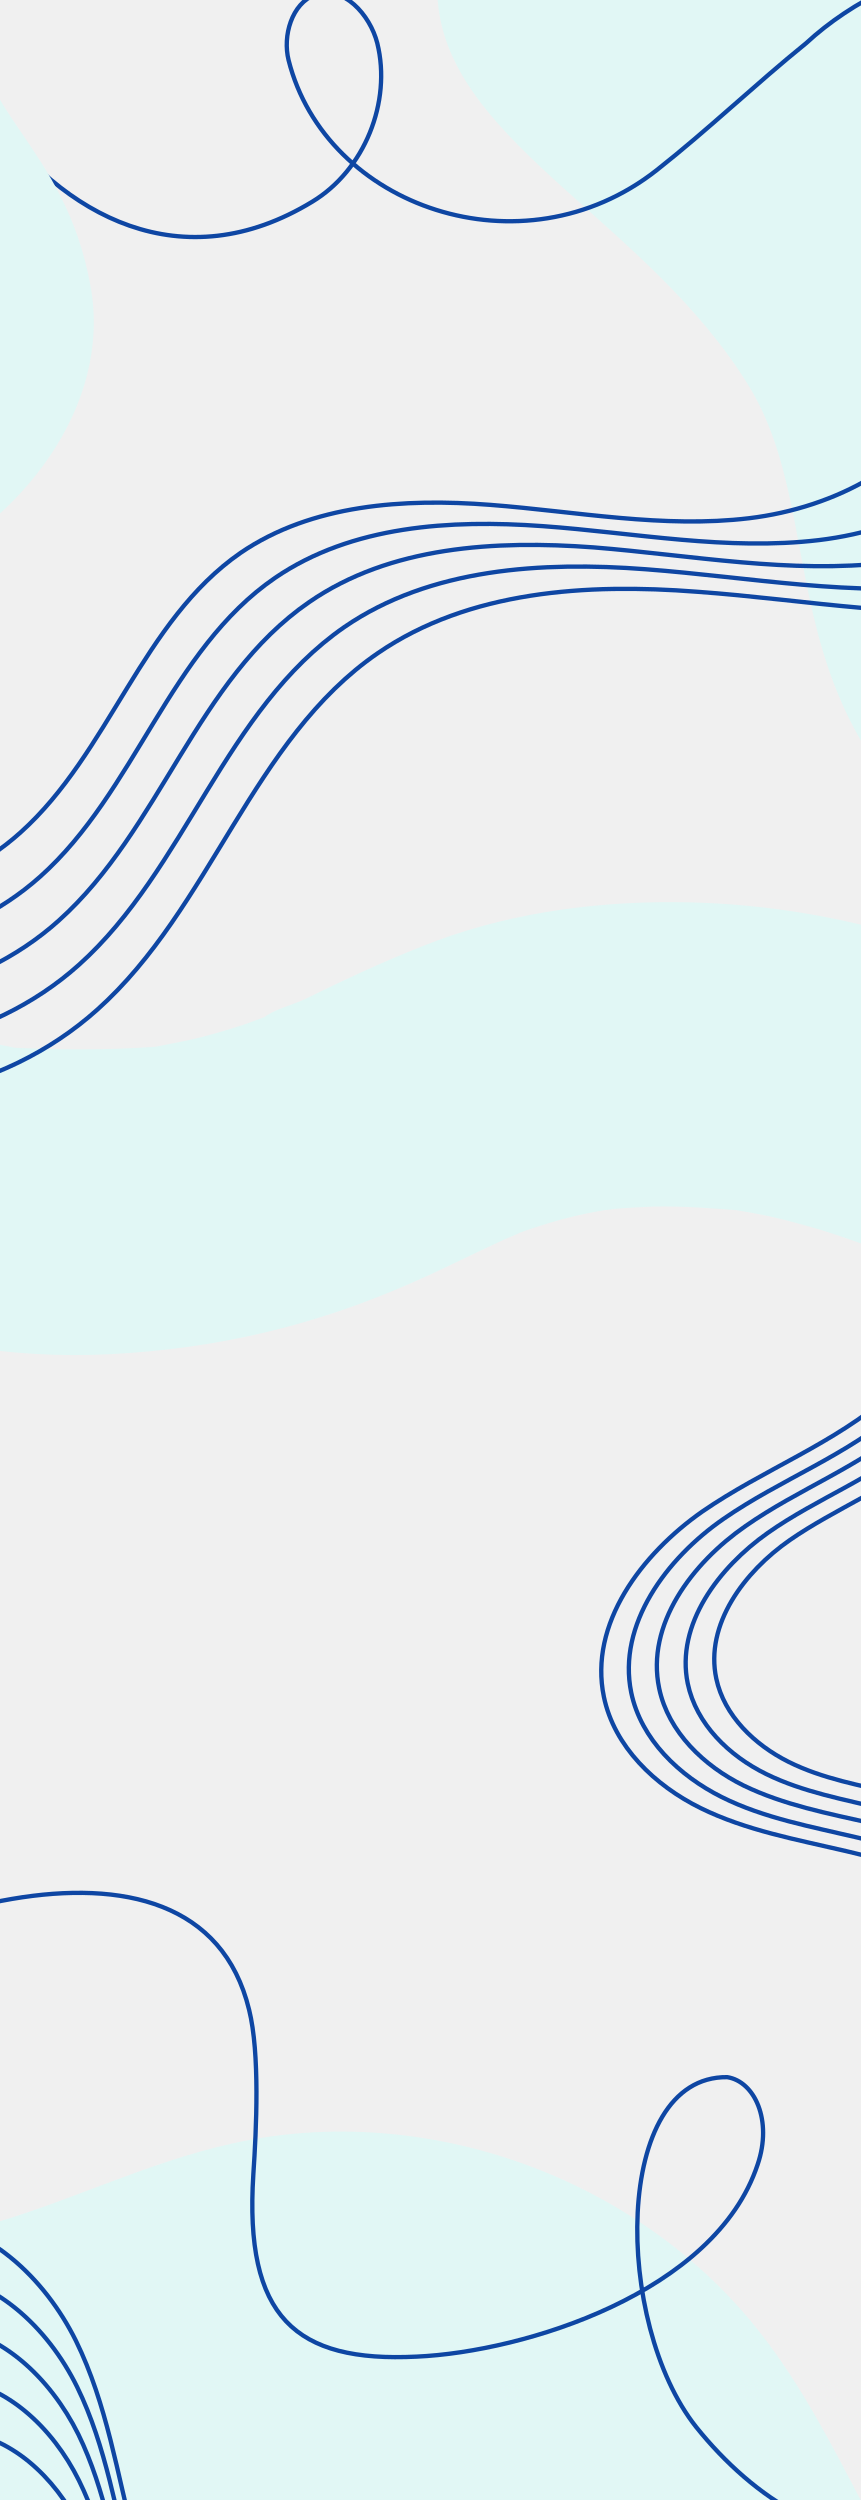
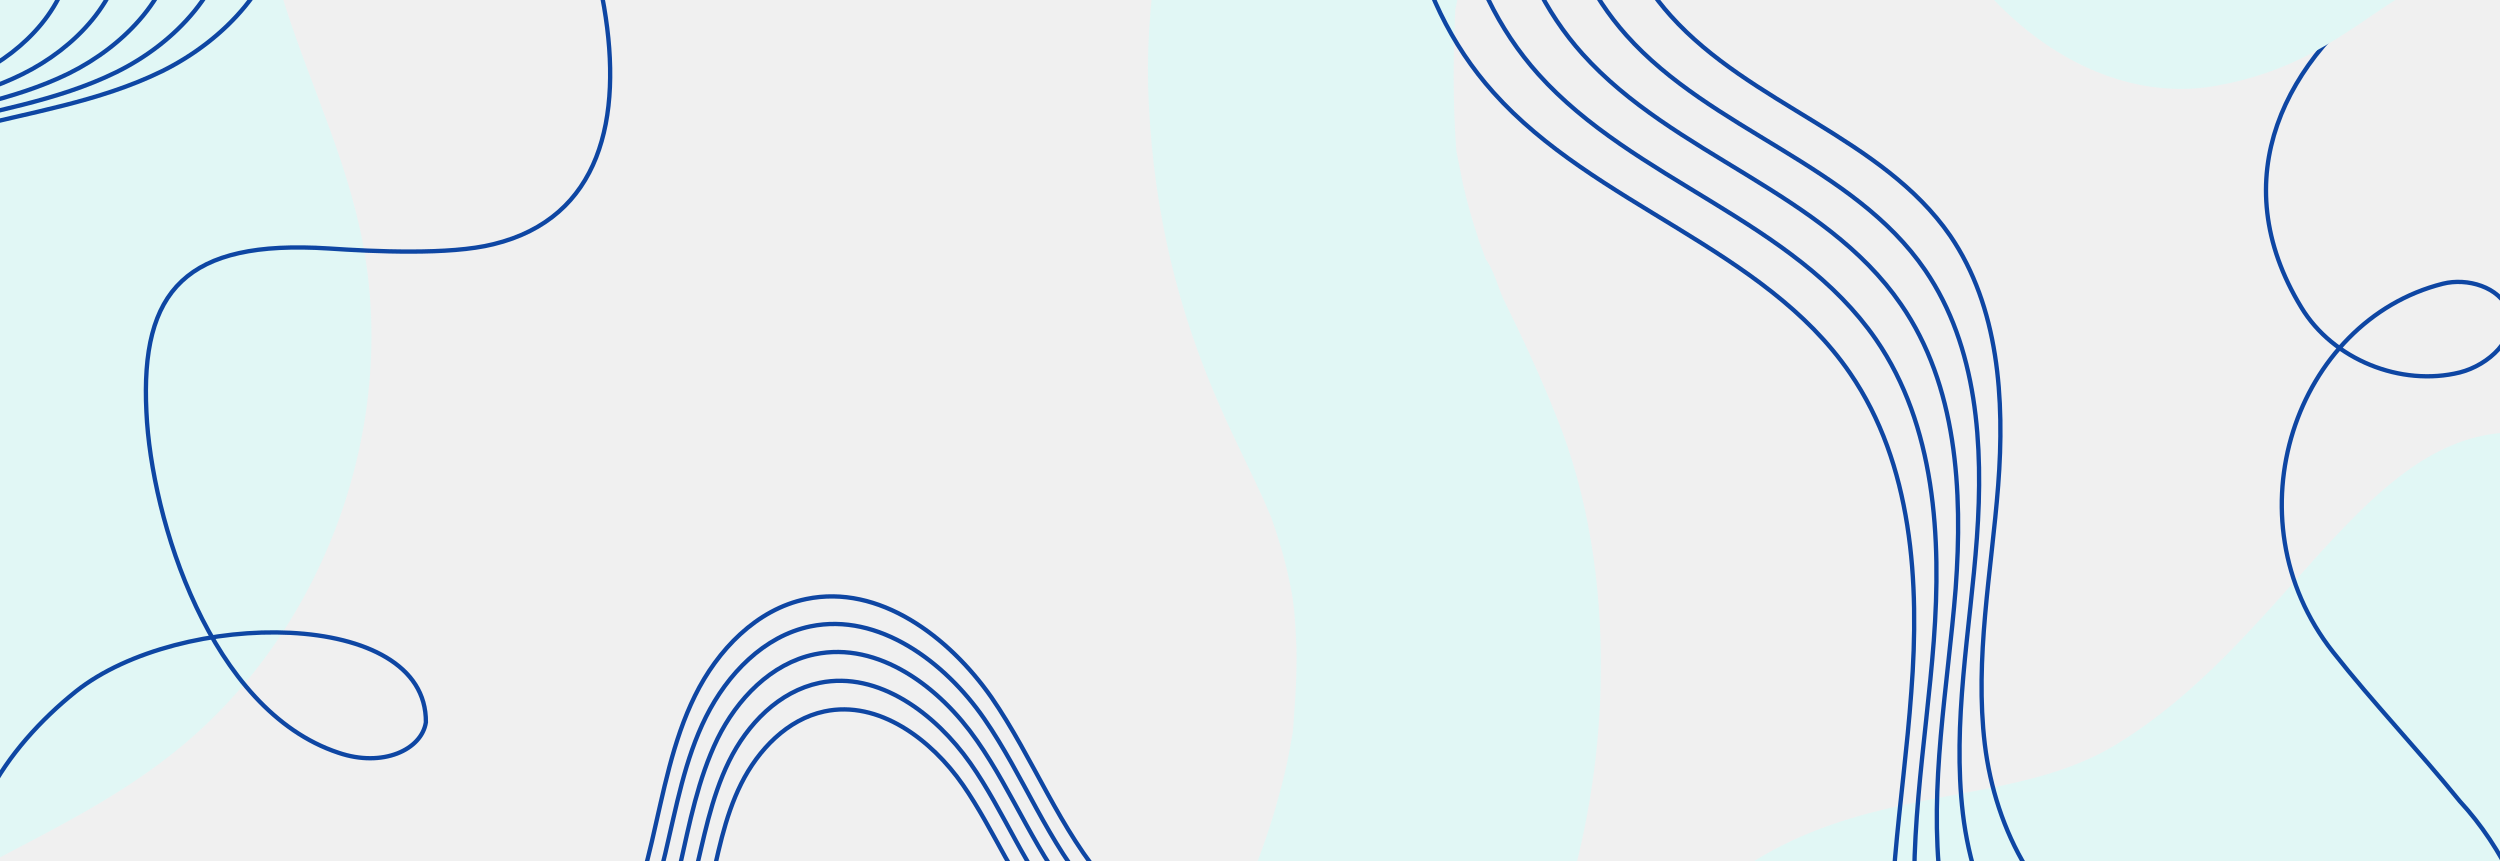
- <svg xmlns="http://www.w3.org/2000/svg" xmlns:xlink="http://www.w3.org/1999/xlink" version="1.1" x="0px" y="0px" viewBox="0 0 141.7 411.5" style="enable-background:new 0 0 141.7 411.5;" xml:space="preserve">
+ <svg xmlns="http://www.w3.org/2000/svg" xmlns:xlink="http://www.w3.org/1999/xlink" version="1.1" id="Layer_1" x="0px" y="0px" viewBox="0 0 411.5 141.7" style="enable-background:new 0 0 411.5 141.7;" xml:space="preserve">
  <style type="text/css">
	.st0{display:none;fill:#FFFFFF;}
	.st1{display:none;clip-path:url(#SVGID_2_);fill:#DDEFFF;}
- 	.st2{display:none;clip-path:url(#SVGID_2_);fill:none;stroke:#8CA9FF;stroke-width:0.715;stroke-miterlimit:10;}
- 	.st3{display:none;clip-path:url(#SVGID_2_);fill:none;}
- 	.st4{clip-path:url(#SVGID_2_);fill:#E1F7F5;}
- 	.st5{clip-path:url(#SVGID_2_);fill:none;stroke:#0E46A3;stroke-width:0.715;stroke-miterlimit:10;}
- 	.st6{clip-path:url(#SVGID_2_);}
- 	.st7{fill:#E1F7F5;}
- 	.st8{fill:none;stroke:#0E46A3;stroke-width:0.715;stroke-miterlimit:10;}
+ 	.st2{display:none;clip-path:url(#SVGID_4_);fill:none;stroke:#8CA9FF;stroke-width:0.715;stroke-miterlimit:10;}
+ 	.st3{display:none;clip-path:url(#SVGID_6_);fill:#DDEFFF;}
+ 	.st4{display:none;clip-path:url(#SVGID_8_);fill:none;}
+ 	.st5{clip-path:url(#SVGID_10_);fill:#E1F7F5;}
+ 	.st6{clip-path:url(#SVGID_12_);fill:none;stroke:#0E46A3;stroke-width:0.715;stroke-miterlimit:10;}
+ 	.st7{clip-path:url(#SVGID_14_);}
+ 	.st8{fill:#E1F7F5;}
+ 	.st9{clip-path:url(#SVGID_16_);fill:#E1F7F5;}
+ 	.st10{clip-path:url(#SVGID_18_);}
+ 	.st11{fill:none;stroke:#0E46A3;stroke-width:0.715;stroke-miterlimit:10;}
+ 	.st12{clip-path:url(#SVGID_20_);fill:#E1F7F5;}
+ 	.st13{clip-path:url(#SVGID_22_);fill:none;stroke:#0E46A3;stroke-width:0.715;stroke-miterlimit:10;}
+ 	.st14{clip-path:url(#SVGID_24_);}
+ 	.st15{clip-path:url(#SVGID_26_);}
</style>
  <g id="PRINT_2">
-     <rect x="-65.2" y="48.2" transform="matrix(6.123234e-17 -1 1 6.123234e-17 -56.6929 198.4252)" class="st0" width="272.1" height="158.7" />
+     <rect x="148.4" y="-9.3" class="st0" width="272.1" height="158.7" />
    <g>
-       <defs>
-         <rect id="SVGID_1_" x="-143.9" y="126.9" transform="matrix(6.123234e-17 -1 1 6.123234e-17 -135.4226 277.1549)" width="429.6" height="158.7" />
-       </defs>
-       <clipPath id="SVGID_2_">
-         <use xlink:href="#SVGID_1_" style="overflow:visible;" />
-       </clipPath>
-       <path class="st1" d="M118.4-98.7c-9.5,67.1-45.2,77.6-41.2,108c3,22.5,34.7,35.3,51.1,62.1c16.4,26.9-3.3,67.3,67.1,94.4    l41.9-20.4L118.4-98.7z" />
-       <path class="st2" d="M-7-37.2C-22.9,0.1,13.9,66.9,56.5,41c8.5-5.2,13.1-16.4,10.7-26.1C66,10.2,61.6,5.3,57,7    c-3.9,1.4-5.4,6.7-4.4,10.8c6.1,24.1,38.5,35.4,60.5,18.1c8.5-6.7,16.2-14.1,24.6-20.9c15-13.9,44.1-21.8,56.2-0.8" />
-       <path class="st1" d="M117.5,269.1c-18.1,5.8-39.2,0.7-52.7-12.6c-10.9-10.7-16.6-25.7-26.9-37c-15.2-16.8-40.4-23.7-62.1-17.1    c-9.9,3-18.8,8.5-28.5,11.9c-9.5,3.3-21,4.5-29.8-1.3c-9.8,28.3,6.7,58.4,31,73.3c24.8,16.1,47.1,23.5,76,23.9    C56.7,311.6,102.9,301.7,117.5,269.1z" />
-       <rect x="-199.6" y="182.9" transform="matrix(6.123234e-17 -1 1 6.123234e-17 -191.054 333.4673)" class="st3" width="541.7" height="158.7" />
-       <path class="st4" d="M113.4-106.5c-9.5,67.1-45.2,77.6-41.2,108c3,22.5,34.7,35.3,51.1,62.1c16.4,26.9-3.3,67.3,67.1,94.4    l41.9-20.4L113.4-106.5z" />
-       <path class="st5" d="M-12-45C-27.9-7.7,8.9,59.1,51.4,33.2C60,28,64.5,16.8,62.1,7.1c-1.2-4.7-5.6-9.6-10.2-8    C48,0.6,46.5,5.9,47.5,9.9C53.6,34.1,86,45.4,108.1,28c8.5-6.7,16.2-14.1,24.6-20.9c15-13.9,44.1-21.8,56.2-0.8" />
-       <g class="st6">
-         <g>
-           <path class="st7" d="M-94.3,111.6c-3.9,11.7-2.7,25.6,1.2,37.1c4.8,14.2,12.5,26.7,22.5,37.8c22.3,25,55.5,38.1,88.7,36.4      c17.7-0.9,33.7-4.7,49.8-11.8c4.8-2.1,9.5-4.5,14.3-6.7c1.2-0.6,2.4-1,3.6-1.6c2.1-1-4.2,1.6-3.7,1.5c0.6-0.1,1.3-0.5,1.9-0.8      c2.8-1.1,5.6-2,8.5-2.8c2.9-0.8,5.7-1.3,8.6-1.8c4-0.7-2.8,0.5-2.8,0.4c0,0,2.4-0.2,2.7-0.3c2.2-0.2,4.3-0.3,6.5-0.4      c5.1-0.1,10,0.3,15.1,0.7c2.9,0.3-6.6-1-3.8-0.5c0.6,0.1,1.3,0.2,1.9,0.3c1.1,0.2,2.3,0.4,3.4,0.6c2.8,0.5,5.6,1.2,8.4,2      c2.7,0.7,5.3,1.6,7.9,2.5c1.2,0.4,2.3,0.9,3.5,1.3c3.4,1.3-3-1.2-3-1.3c0,0.1,2.2,1,2.4,1.1c6.1,2.9,11.5,6.4,17,10.2      c2.4,1.6-4.6-3.7-2.4-1.8c0.7,0.6,1.5,1.2,2.2,1.8c1.3,1.1,2.6,2.3,3.9,3.5c2.6,2.5,5,5.1,7.3,7.8c0.7,0.8,2.4,3.2,0-0.1      c-2.7-3.6-0.3-0.4,0.3,0.4c1.1,1.5,2.2,3.1,3.2,4.7c2.1,3.3,4,6.8,5.7,10.3c0.4,0.8,0.8,1.6,1.2,2.5c1.3,2.7-2.2-5.6-0.6-1.5      c0.8,2,1.5,4,2.2,6c1.5,4.5,2.7,9.1,3.8,13.8c2.8,12.8,18.4,21.5,30.8,17.5c13.4-4.3,20.5-17.1,17.5-30.8      c-7.1-32.3-25.2-60.4-52.4-79.3c-20.7-14.3-46.9-21.7-71.9-21.8c-14.1-0.1-28.6,2-41.7,7.3c-6.6,2.6-13,5.6-19.3,8.7      c-1.9,0.9-5.2,1.7-6.8,3.1c-0.1,0.1,6.5-2.6,3.1-1.3c-0.7,0.3-1.3,0.5-2,0.8c-1.4,0.5-2.7,1-4.1,1.5c-3,1-6.1,1.9-9.2,2.6      c-1.5,0.3-3,0.6-4.5,0.9c-0.9,0.2-1.8,0.3-2.7,0.4c-3.1,0.5,6.1-0.6,1.6-0.2c-8.3,0.6-16.2,0.5-24.4,0.1c0.2,0,6.6,1.1,2.6,0.3      c-0.7-0.1-1.3-0.2-2-0.4c-1.7-0.3-3.5-0.7-5.2-1.2c-3.6-0.9-6.9-2.4-10.4-3.5c-0.3-0.1,5.3,2.5,3.1,1.3      c-0.7-0.4-1.5-0.7-2.3-1.1c-1.3-0.6-2.6-1.3-3.9-2c-3-1.7-5.9-3.6-8.8-5.6c-0.9-0.6-3.2-2.4,0.1,0.1c3.5,2.7,0.5,0.4-0.3-0.3      c-1.4-1.1-2.7-2.3-3.9-3.5c-2.4-2.2-4.6-4.6-6.7-7.1c-0.5-0.6-0.9-1.2-1.4-1.7c-2.9-3.4,3.7,5.2,1.2,1.5      c-0.8-1.2-1.7-2.4-2.5-3.6c-1.7-2.6-3.3-5.3-4.6-8.2c-0.3-0.6-0.6-1.2-0.9-1.8c-1.6-3.4,2.1,5.5,1.2,2.8c-0.5-1.3-1-2.7-1.4-4      c-0.2-0.7-2.5-7.4-1.9-7.8c0.2-0.2,0.7,6.3,0.6,4.6c0-0.7-0.1-1.4-0.2-2c-0.1-1.2,0-2.4,0-3.5c0.1-5.5-1.3,5.6-0.4,2.6      c0.3-1.1,0.5-2.3,0.9-3.4c4.2-12.4-4.8-27.9-17.5-30.8C-77.4,91-89.8,98.3-94.3,111.6L-94.3,111.6z" />
+       <g>
+         <defs>
+           <rect id="SVGID_1_" x="-9.1" y="-9.4" width="429.6" height="158.7" />
+         </defs>
+         <clipPath id="SVGID_2_">
+           <use xlink:href="#SVGID_1_" style="overflow:visible;" />
+         </clipPath>
+         <path class="st1" d="M510.7,117.6c-67.1-9.5-77.6-45.2-108-41.2c-22.5,3-35.3,34.7-62.1,51.1c-26.9,16.4-67.3-3.3-94.4,67.1     l20.4,41.9L510.7,117.6z" />
+       </g>
+       <g>
+         <defs>
+           <rect id="SVGID_3_" x="-9.1" y="-9.4" width="429.6" height="158.7" />
+         </defs>
+         <clipPath id="SVGID_4_">
+           <use xlink:href="#SVGID_3_" style="overflow:visible;" />
+         </clipPath>
+         <path class="st2" d="M449.2-7.8C411.9-23.7,345.1,13.1,371,55.7c5.2,8.5,16.4,13.1,26.1,10.7c4.7-1.2,9.6-5.6,7.9-10.2     c-1.4-3.9-6.7-5.4-10.8-4.4c-24.1,6.1-35.4,38.5-18.1,60.5c6.7,8.5,14.1,16.2,20.9,24.6c13.9,15,21.8,44.1,0.8,56.2" />
+       </g>
+       <g>
+         <defs>
+           <rect id="SVGID_5_" x="-9.1" y="-9.4" width="429.6" height="158.7" />
+         </defs>
+         <clipPath id="SVGID_6_">
+           <use xlink:href="#SVGID_5_" style="overflow:visible;" />
+         </clipPath>
+         <path class="st3" d="M142.9,116.7c-5.8-18.1-0.7-39.2,12.6-52.7c10.7-10.9,25.7-16.6,37-26.9c16.8-15.2,23.7-40.4,17.1-62.1     c-3-9.9-8.5-18.8-11.9-28.5c-3.3-9.5-4.5-21,1.3-29.8c-28.3-9.8-58.4,6.7-73.3,31c-16.1,24.8-23.5,47.1-23.9,76     C100.4,55.9,110.3,102.1,142.9,116.7z" />
+       </g>
+       <g>
+         <defs>
+           <rect id="SVGID_7_" x="70" y="-200.4" width="158.7" height="429.6" />
+         </defs>
+         <clipPath id="SVGID_8_">
+           <use xlink:href="#SVGID_7_" style="overflow:visible;" />
+         </clipPath>
+         <rect x="-121.1" y="-9" class="st4" width="541.7" height="158.7" />
+       </g>
+       <g>
+         <defs>
+           <rect id="SVGID_9_" x="-9.1" y="-9.4" width="429.6" height="158.7" />
+         </defs>
+         <clipPath id="SVGID_10_">
+           <use xlink:href="#SVGID_9_" style="overflow:visible;" />
+         </clipPath>
+         <path class="st5" d="M518.5,112.6c-67.1-9.5-77.6-45.2-108-41.2c-22.5,3-35.3,34.7-62.1,51.1c-26.9,16.4-67.3-3.3-94.4,67.1     l20.4,41.9L518.5,112.6z" />
+       </g>
+       <g>
+         <defs>
+           <rect id="SVGID_11_" x="-9.1" y="-9.4" width="429.6" height="158.7" />
+         </defs>
+         <clipPath id="SVGID_12_">
+           <use xlink:href="#SVGID_11_" style="overflow:visible;" />
+         </clipPath>
+         <path class="st6" d="M457-12.8c-37.3-15.9-104.1,20.9-78.2,63.4c5.2,8.6,16.4,13.1,26.1,10.7c4.7-1.2,9.6-5.6,8-10.2     c-1.5-3.9-6.8-5.4-10.8-4.4c-24.2,6.1-35.5,38.5-18.1,60.6c6.7,8.5,14.1,16.2,20.9,24.6c13.9,15,21.8,44.1,0.8,56.2" />
+       </g>
+       <g>
+         <defs>
+           <rect id="SVGID_13_" x="-9.1" y="-9.4" width="429.6" height="158.7" />
+         </defs>
+         <clipPath id="SVGID_14_">
+           <use xlink:href="#SVGID_13_" style="overflow:visible;" />
+         </clipPath>
+         <g class="st7">
+           <g>
+             <path class="st8" d="M300.4-95.1c-11.7-3.9-25.6-2.7-37.1,1.2c-14.2,4.8-26.7,12.5-37.8,22.5c-25,22.3-38.1,55.5-36.4,88.7       C190,35,193.8,51,200.9,67.1c2.1,4.8,4.5,9.5,6.7,14.3c0.6,1.2,1,2.4,1.6,3.6c1,2.1-1.6-4.2-1.5-3.7c0.1,0.6,0.5,1.3,0.8,1.9       c1.1,2.8,2,5.6,2.8,8.5s1.3,5.7,1.8,8.6c0.7,4-0.5-2.8-0.4-2.8c0,0,0.2,2.4,0.3,2.7c0.2,2.2,0.3,4.3,0.4,6.5       c0.1,5.1-0.3,10-0.7,15.1c-0.3,2.9,1-6.6,0.5-3.8c-0.1,0.6-0.2,1.3-0.3,1.9c-0.2,1.1-0.4,2.3-0.6,3.4c-0.5,2.8-1.2,5.6-2,8.4       c-0.7,2.7-1.6,5.3-2.5,7.9c-0.4,1.2-0.9,2.3-1.3,3.5c-1.3,3.4,1.2-3,1.3-3c-0.1,0-1,2.2-1.1,2.4c-2.9,6.1-6.4,11.5-10.2,17       c-1.6,2.4,3.7-4.6,1.8-2.4c-0.6,0.7-1.2,1.5-1.8,2.2c-1.1,1.3-2.3,2.6-3.5,3.9c-2.5,2.6-5.1,5-7.8,7.3c-0.8,0.7-3.2,2.4,0.1,0       c3.6-2.7,0.4-0.3-0.4,0.3c-1.5,1.1-3.1,2.2-4.7,3.2c-3.3,2.1-6.8,4-10.3,5.7c-0.8,0.4-1.6,0.8-2.5,1.2       c-2.7,1.3,5.6-2.2,1.5-0.6c-2,0.8-4,1.5-6,2.2c-4.5,1.5-9.1,2.7-13.8,3.8c-12.8,2.8-21.5,18.4-17.5,30.8       c4.3,13.4,17.1,20.5,30.8,17.5c32.3-7.1,60.4-25.2,79.3-52.4c14.3-20.7,21.7-46.9,21.8-71.9c0.1-14.1-2-28.6-7.3-41.7       c-2.6-6.6-5.6-13-8.7-19.3c-0.9-1.9-1.7-5.2-3.1-6.8c-0.1-0.1,2.6,6.5,1.3,3.1c-0.3-0.7-0.5-1.3-0.8-2c-0.5-1.4-1-2.7-1.5-4.1       c-1-3-1.9-6.1-2.6-9.2c-0.3-1.5-0.6-3-0.9-4.5c-0.2-0.9-0.3-1.8-0.4-2.7c-0.5-3.1,0.6,6.1,0.2,1.6c-0.6-8.3-0.5-16.2-0.1-24.4       c0,0.2-1.1,6.6-0.3,2.6c0.1-0.7,0.2-1.3,0.4-2c0.3-1.7,0.7-3.5,1.2-5.2c0.9-3.6,2.4-6.9,3.5-10.4c0.1-0.3-2.5,5.3-1.3,3.1       c0.4-0.7,0.7-1.5,1.1-2.3c0.6-1.3,1.3-2.6,2-3.9c1.7-3,3.6-5.9,5.6-8.8c0.6-0.9,2.4-3.2-0.1,0.1c-2.7,3.5-0.4,0.5,0.3-0.3       c1.1-1.4,2.3-2.7,3.5-3.9c2.2-2.4,4.6-4.6,7.1-6.7c0.6-0.5,1.2-0.9,1.7-1.4c3.4-2.9-5.2,3.7-1.5,1.2c1.2-0.8,2.4-1.7,3.6-2.5       c2.6-1.7,5.3-3.3,8.2-4.6c0.6-0.3,1.2-0.6,1.8-0.9c3.4-1.6-5.5,2.1-2.8,1.2c1.3-0.5,2.7-1,4-1.4c0.7-0.2,7.4-2.5,7.8-1.9       c0.2,0.2-6.3,0.7-4.6,0.6c0.7,0,1.4-0.1,2-0.2c1.2-0.1,2.4,0,3.5,0c5.5,0.1-5.6-1.3-2.6-0.4c1.1,0.3,2.3,0.5,3.4,0.9       c12.4,4.2,27.9-4.8,30.8-17.5C321-78.2,313.7-90.6,300.4-95.1L300.4-95.1z" />
+           </g>
        </g>
      </g>
-       <path class="st4" d="M-106.4,200.8c-1.4-16.8,29.1,9.3,32.5-37c4.1-57.2,36-58.9,58-68.8c19.5-8.8,34.4-28.2,30.8-47.9    C10.7,23.7-4.9,18.3-4.2,1.5c0.3-8.9,0.5-18.9,8.1-24.8c-25.1-15.6-57.9-9.6-78,7.1c-21.3,16.7-33.5,33.6-40.6,57.9    C-123.4,68.5-134.4,179.9-106.4,200.8z" />
-       <g class="st6">
-         <path class="st8" d="M163,192.1c0.3,14.1-5.9,28.1-16.4,37.4c-9.2,8.1-21,12.4-31,19.3c-10,7-18.7,18.5-16.2,30.5     c1.7,8.2,8.4,14.6,15.9,18.3c7.5,3.7,15.9,5.2,24,7.1c8.2,1.9,16.5,4.4,23,9.6c8.3,6.6,12.9,17.6,11.9,28.1" />
-         <path class="st8" d="M163.6,196.8c0.3,13.2-5.5,26.4-15.4,35.1c-8.6,7.6-19.7,11.6-29.1,18.1c-9.4,6.5-17.5,17.4-15.2,28.6     c1.6,7.7,7.9,13.7,14.9,17.2c7,3.5,14.9,4.9,22.5,6.7c7.6,1.8,15.4,4.1,21.6,9c7.8,6.2,12.1,16.5,11.2,26.4" />
-         <path class="st8" d="M164.2,201.5c0.3,12.3-5.1,24.6-14.4,32.8c-8,7-18.4,10.8-27.1,16.9c-8.8,6.1-16.4,16.2-14.2,26.7     c1.5,7.2,7.4,12.8,13.9,16c6.6,3.2,13.9,4.6,21,6.2c7.1,1.7,14.4,3.8,20.1,8.4c7.3,5.8,11.3,15.4,10.4,24.6" />
-         <path class="st8" d="M164.9,206.2c0.3,11.4-4.8,22.9-13.3,30.4c-7.4,6.5-17.1,10-25.2,15.7c-8.1,5.7-15.2,15.1-13.2,24.8     c1.4,6.7,6.8,11.9,12.9,14.9c6.1,3,12.9,4.2,19.5,5.8c6.6,1.5,13.4,3.5,18.7,7.8c6.7,5.4,10.5,14.3,9.7,22.9" />
-         <path class="st8" d="M165.5,210.9c0.2,10.5-4.4,21.1-12.3,28.1c-6.9,6-15.7,9.3-23.2,14.5c-7.5,5.2-14,13.9-12.1,22.8     c1.3,6.1,6.3,10.9,11.9,13.7c5.6,2.8,11.9,3.9,18,5.3c6.1,1.4,12.3,3.3,17.2,7.2c6.2,5,9.7,13.2,8.9,21.1" />
+       <g>
+         <defs>
+           <rect id="SVGID_15_" x="-9.1" y="-9.4" width="429.6" height="158.7" />
+         </defs>
+         <clipPath id="SVGID_16_">
+           <use xlink:href="#SVGID_15_" style="overflow:visible;" />
+         </clipPath>
+         <path class="st9" d="M211.2-107.2c16.8-1.4-9.3,29.1,37,32.5c57.2,4.1,58.9,36,68.8,58c8.8,19.5,28.2,34.4,47.9,30.8     C388.3,9.9,393.7-5.7,410.5-5c8.9,0.3,18.9,0.5,24.8,8.1c15.6-25.1,9.6-57.9-7.1-78c-16.7-21.3-33.6-33.5-57.9-40.6     C343.5-124.2,232.1-135.2,211.2-107.2z" />
      </g>
-       <path class="st4" d="M233.8,464.1c-26.5,6.3-56.2-3.3-74.1-23.9c-14.4-16.6-20.9-38.7-34.4-56c-19.9-25.7-55.2-38.5-87-31.4    c-14.5,3.2-27.8,10.1-42.1,13.9c-14,3.7-30.6,4.1-42.5-5.2C-63.5,401-43.3,445.9-10,470c33.7,25.8,64.8,38.9,106.2,42.7    C141.9,518.3,209.1,509.2,233.8,464.1z" />
-       <path class="st5" d="M152.2,416.1c-14,4.8-28.3-5-37.6-16.6c-13.6-17.1-13.8-57.8,5.1-57.6c4.5,0.7,7.5,7.1,5,14.4    c-7,21.1-38.4,30.8-56.1,31.6c-20,1-28.4-6.5-26.9-30c0.5-7.4,1.1-19.9-0.7-27.1c-8.6-35.4-65.9-14.6-88.7,4.1" />
-       <g class="st6">
-         <path class="st8" d="M208.6,25.5c6.9,14.2,8.9,33.5,3.8,46.3c-6.7,16.7-25.3,26.1-43.4,28.3c-18,2.2-36.2-1.4-54.3-2.7     c-18.1-1.4-37.5-0.2-52.5,10.1c-20.7,14.2-27.5,42-46.2,58.7c-15.6,14-39.1,18.6-58.9,11.5" />
-         <path class="st8" d="M193.6,25.5c6.1,17.8,9.9,32,5.1,44.1c-6.3,15.8-24,24.7-41,26.7c-17.1,2-34.3-1.3-51.4-2.6     c-17.1-1.3-35.5-0.2-49.6,9.5C37,116.8,30.6,143,13,158.8c-14.7,13.2-37,17.6-55.7,10.9" />
-         <path class="st8" d="M179.1,25.5c4.7,14.3,10.4,30.5,5.8,41.9c-6,14.9-22.6,23.3-38.7,25.2c-16.1,1.9-32.3-1.2-48.5-2.5     c-16.2-1.2-33.5-0.2-46.8,9c-18.5,12.7-24.5,37.4-41.2,52.4c-13.9,12.5-34.9,16.6-52.5,10.3" />
-         <path class="st8" d="M165.1,25c3.4,20.1,10.3,29.5,6,40.2c-5.6,14-21.2,21.9-36.3,23.7c-15.1,1.8-30.3-1.2-45.5-2.3     c-15.2-1.1-31.4-0.1-44,8.5c-17.4,11.9-23,35.2-38.7,49.2C-6.5,156-26.2,159.9-42.7,154" />
-         <path class="st8" d="M151.6,25.5c1,12.9,9.7,27.6,5.7,37.6c-5.3,13.1-19.9,20.5-34,22.2c-14.1,1.7-28.4-1.1-42.6-2.2     C66.5,82,51.3,83,39.6,91C23.4,102.2,18,123.9,3.4,137c-12.2,11-30.6,14.6-46.2,9.1" />
+       <g>
+         <defs>
+           <rect id="SVGID_17_" x="-9.1" y="-9.4" width="429.6" height="158.7" />
+         </defs>
+         <clipPath id="SVGID_18_">
+           <use xlink:href="#SVGID_17_" style="overflow:visible;" />
+         </clipPath>
+         <g class="st10">
+           <path class="st11" d="M219.9,162.2c-14.1,0.3-28.1-5.9-37.4-16.4c-8.1-9.2-12.4-21-19.3-31c-7-10-18.5-18.7-30.5-16.2      c-8.2,1.7-14.6,8.4-18.3,15.9c-3.7,7.5-5.2,15.9-7.1,24c-1.9,8.2-4.4,16.5-9.6,23c-6.6,8.3-17.6,12.9-28.1,11.9" />
+           <path class="st11" d="M215.2,162.8c-13.2,0.3-26.4-5.5-35.1-15.4c-7.6-8.6-11.6-19.7-18.1-29.1s-17.4-17.5-28.6-15.2      c-7.7,1.6-13.7,7.9-17.2,14.9s-4.9,14.9-6.7,22.5c-1.8,7.6-4.1,15.4-9,21.6c-6.2,7.8-16.5,12.1-26.4,11.2" />
+           <path class="st11" d="M210.5,163.4c-12.3,0.3-24.6-5.1-32.8-14.4c-7-8-10.8-18.4-16.9-27.1c-6.1-8.8-16.2-16.4-26.7-14.2      c-7.2,1.5-12.8,7.4-16,13.9c-3.2,6.6-4.6,13.9-6.2,21c-1.7,7.1-3.8,14.4-8.4,20.1c-5.8,7.3-15.4,11.3-24.6,10.4" />
+           <path class="st11" d="M205.8,164.1c-11.4,0.3-22.9-4.8-30.4-13.3c-6.5-7.4-10-17.1-15.7-25.2c-5.7-8.1-15.1-15.2-24.8-13.2      c-6.7,1.4-11.9,6.8-14.9,12.9c-3,6.1-4.2,12.9-5.8,19.5c-1.5,6.6-3.5,13.4-7.8,18.7c-5.4,6.7-14.3,10.5-22.9,9.7" />
+           <path class="st11" d="M201.1,164.7c-10.5,0.2-21.1-4.4-28.1-12.3c-6-6.9-9.3-15.7-14.5-23.2c-5.2-7.5-13.9-14-22.8-12.1      c-6.1,1.3-10.9,6.3-13.7,11.9c-2.8,5.6-3.9,11.9-5.3,18s-3.3,12.3-7.2,17.2c-5,6.2-13.2,9.7-21.1,8.9" />
+         </g>
      </g>
-       <g class="st6">
-         <path class="st8" d="M-37.9,374.6c7.2-5,15.4-9.7,24.2-9.3c11.5,0.5,21.1,9.7,26.2,20c5.1,10.4,6.8,22,9.7,33.1     c3,11.1,7.8,22.5,17.1,29.3c13,9.4,31.2,7.6,45.2,15.2c11.7,6.4,19.4,19.5,19.3,32.8" />
-         <path class="st8" d="M-35,382.8c6.9-4.7,14.6-9.1,22.9-8.8c10.9,0.5,20,9.1,24.8,18.9c4.8,9.8,6.4,20.8,9.2,31.4     c2.8,10.5,7.4,21.3,16.2,27.7c12.3,8.9,29.5,7.2,42.8,14.4c11.1,6,18.4,18.4,18.3,31.1" />
-         <path class="st8" d="M-32.1,391.1c6.5-4.5,13.8-8.6,21.6-8.3c10.3,0.4,18.8,8.6,23.4,17.9c4.5,9.2,6,19.6,8.7,29.6     s6.9,20.1,15.3,26.1c11.6,8.4,27.8,6.8,40.3,13.6c10.5,5.7,17.3,17.4,17.3,29.3" />
-         <path class="st8" d="M-29.3,399.3c6.1-4.2,12.9-8.1,20.3-7.8c9.7,0.4,17.7,8.1,22,16.8s5.7,18.4,8.2,27.8     c2.5,9.3,6.5,18.9,14.3,24.6c10.9,7.9,26.1,6.4,37.9,12.8c9.8,5.3,16.3,16.3,16.2,27.5" />
-         <path class="st8" d="M-26.4,407.5c5.7-3.9,12.1-7.6,19-7.3c9,0.4,16.5,7.6,20.5,15.7s5.3,17.2,7.6,26s6.1,17.7,13.4,23     c10.2,7.4,24.4,6,35.4,12c9.2,5,15.2,15.3,15.2,25.8" />
+       <g>
+         <defs>
+           <rect id="SVGID_19_" x="-9.1" y="-9.4" width="429.6" height="158.7" />
+         </defs>
+         <clipPath id="SVGID_20_">
+           <use xlink:href="#SVGID_19_" style="overflow:visible;" />
+         </clipPath>
+         <path class="st12" d="M-52.1,233c-6.3-26.5,3.3-56.2,23.9-74.1c16.6-14.4,38.7-20.9,56-34.4c25.7-19.9,38.5-55.2,31.4-87     C56,23,49.1,9.7,45.3-4.6c-3.7-14-4.1-30.6,5.2-42.5C11-64.3-33.9-44.1-58-10.8C-83.8,22.9-96.9,54-100.7,95.4     C-106.3,141.1-97.2,208.3-52.1,233z" />
+       </g>
+       <g>
+         <defs>
+           <rect id="SVGID_21_" x="-9.1" y="-9.4" width="429.6" height="158.7" />
+         </defs>
+         <clipPath id="SVGID_22_">
+           <use xlink:href="#SVGID_21_" style="overflow:visible;" />
+         </clipPath>
+         <path class="st13" d="M-4.1,151.4c-4.8-14,5-28.3,16.6-37.6c17.1-13.6,57.8-13.8,57.6,5.1c-0.7,4.5-7.1,7.5-14.4,5     c-21.1-7-30.8-38.4-31.6-56.1c-1-20,6.5-28.4,30-26.9c7.4,0.5,19.9,1.1,27.1-0.7c35.4-8.6,14.6-65.9-4.1-88.7" />
+       </g>
+       <g>
+         <defs>
+           <rect id="SVGID_23_" x="-9.1" y="-9.4" width="429.6" height="158.7" />
+         </defs>
+         <clipPath id="SVGID_24_">
+           <use xlink:href="#SVGID_23_" style="overflow:visible;" />
+         </clipPath>
+         <g class="st14">
+           <path class="st11" d="M386.5,207.8c-14.2,6.9-33.5,8.9-46.3,3.8c-16.7-6.7-26.1-25.3-28.3-43.4c-2.2-18,1.4-36.2,2.7-54.3      c1.4-18.1,0.2-37.5-10.1-52.5c-14.2-20.7-42-27.5-58.7-46.2c-14-15.6-18.6-39.1-11.5-58.9" />
+           <path class="st11" d="M386.5,192.8c-17.8,6.1-32,9.9-44.1,5.1c-15.8-6.3-24.7-24-26.7-41c-2-17.1,1.3-34.3,2.6-51.4      c1.3-17.1,0.2-35.5-9.5-49.6c-13.6-19.7-39.8-26.1-55.6-43.7c-13.2-14.7-17.6-37-10.9-55.7" />
+           <path class="st11" d="M386.5,178.3c-14.3,4.7-30.5,10.4-41.9,5.8c-14.9-6-23.3-22.6-25.2-38.7c-1.9-16.1,1.2-32.3,2.5-48.5      c1.2-16.2,0.2-33.5-9-46.8c-12.7-18.5-37.4-24.5-52.4-41.2C248-5,243.9-26,250.2-43.6" />
+           <path class="st11" d="M387,164.3c-20.1,3.4-29.5,10.3-40.2,6c-14-5.6-21.9-21.2-23.7-36.3c-1.8-15.1,1.2-30.3,2.3-45.5      s0.1-31.4-8.5-44c-11.9-17.4-35.2-23-49.2-38.7C256-7.3,252.1-27,258-43.5" />
+           <path class="st11" d="M386.5,150.8c-12.9,1-27.6,9.7-37.6,5.7c-13.1-5.3-20.5-19.9-22.2-34c-1.7-14.1,1.1-28.4,2.2-42.6      c1.1-14.2,0.1-29.4-7.9-41.1c-11.2-16.2-32.9-21.6-46-36.2c-11-12.2-14.6-30.6-9.1-46.2" />
+         </g>
+       </g>
+       <g>
+         <defs>
+           <rect id="SVGID_25_" x="-9.1" y="-9.4" width="429.6" height="158.7" />
+         </defs>
+         <clipPath id="SVGID_26_">
+           <use xlink:href="#SVGID_25_" style="overflow:visible;" />
+         </clipPath>
+         <g class="st15">
+           <path class="st11" d="M37.4-38.7c5,7.2,9.7,15.4,9.3,24.2C46.2-3,37,6.6,26.7,11.7c-10.4,5.1-22,6.8-33.1,9.7      c-11.1,3-22.5,7.8-29.3,17.1c-9.4,13-7.6,31.2-15.2,45.2c-6.4,11.7-19.5,19.4-32.8,19.3" />
+           <path class="st11" d="M29.2-35.8c4.7,6.9,9.1,14.6,8.8,22.9C37.5-2,28.9,7.1,19.1,11.9s-20.8,6.4-31.4,9.2      c-10.5,2.8-21.3,7.4-27.7,16.2c-8.9,12.3-7.2,29.5-14.4,42.8c-6,11.1-18.4,18.4-31.1,18.3" />
+           <path class="st11" d="M20.9-32.9c4.5,6.5,8.6,13.8,8.3,21.6C28.8-1,20.6,7.5,11.3,12.1c-9.2,4.5-19.6,6-29.6,8.7      s-20.1,6.9-26.1,15.3c-8.4,11.6-6.8,27.8-13.6,40.3c-5.7,10.5-17.4,17.3-29.3,17.3" />
+           <path class="st11" d="M12.7-30.1c4.2,6.1,8.1,12.9,7.8,20.3c-0.4,9.7-8.1,17.7-16.8,22s-18.4,5.7-27.8,8.2      c-9.3,2.5-18.9,6.5-24.6,14.3c-7.9,10.9-6.4,26.1-12.8,37.9c-5.3,9.8-16.3,16.3-27.5,16.2" />
+           <path class="st11" d="M4.5-27.2c3.9,5.7,7.6,12.1,7.3,19c-0.4,9-7.6,16.5-15.7,20.5s-17.2,5.3-26,7.6s-17.7,6.1-23,13.4      c-7.4,10.2-6,24.4-12,35.4c-5,9.2-15.3,15.2-25.8,15.2" />
+         </g>
      </g>
    </g>
  </g>
  <g id="PRINT_1">
</g>
</svg>
